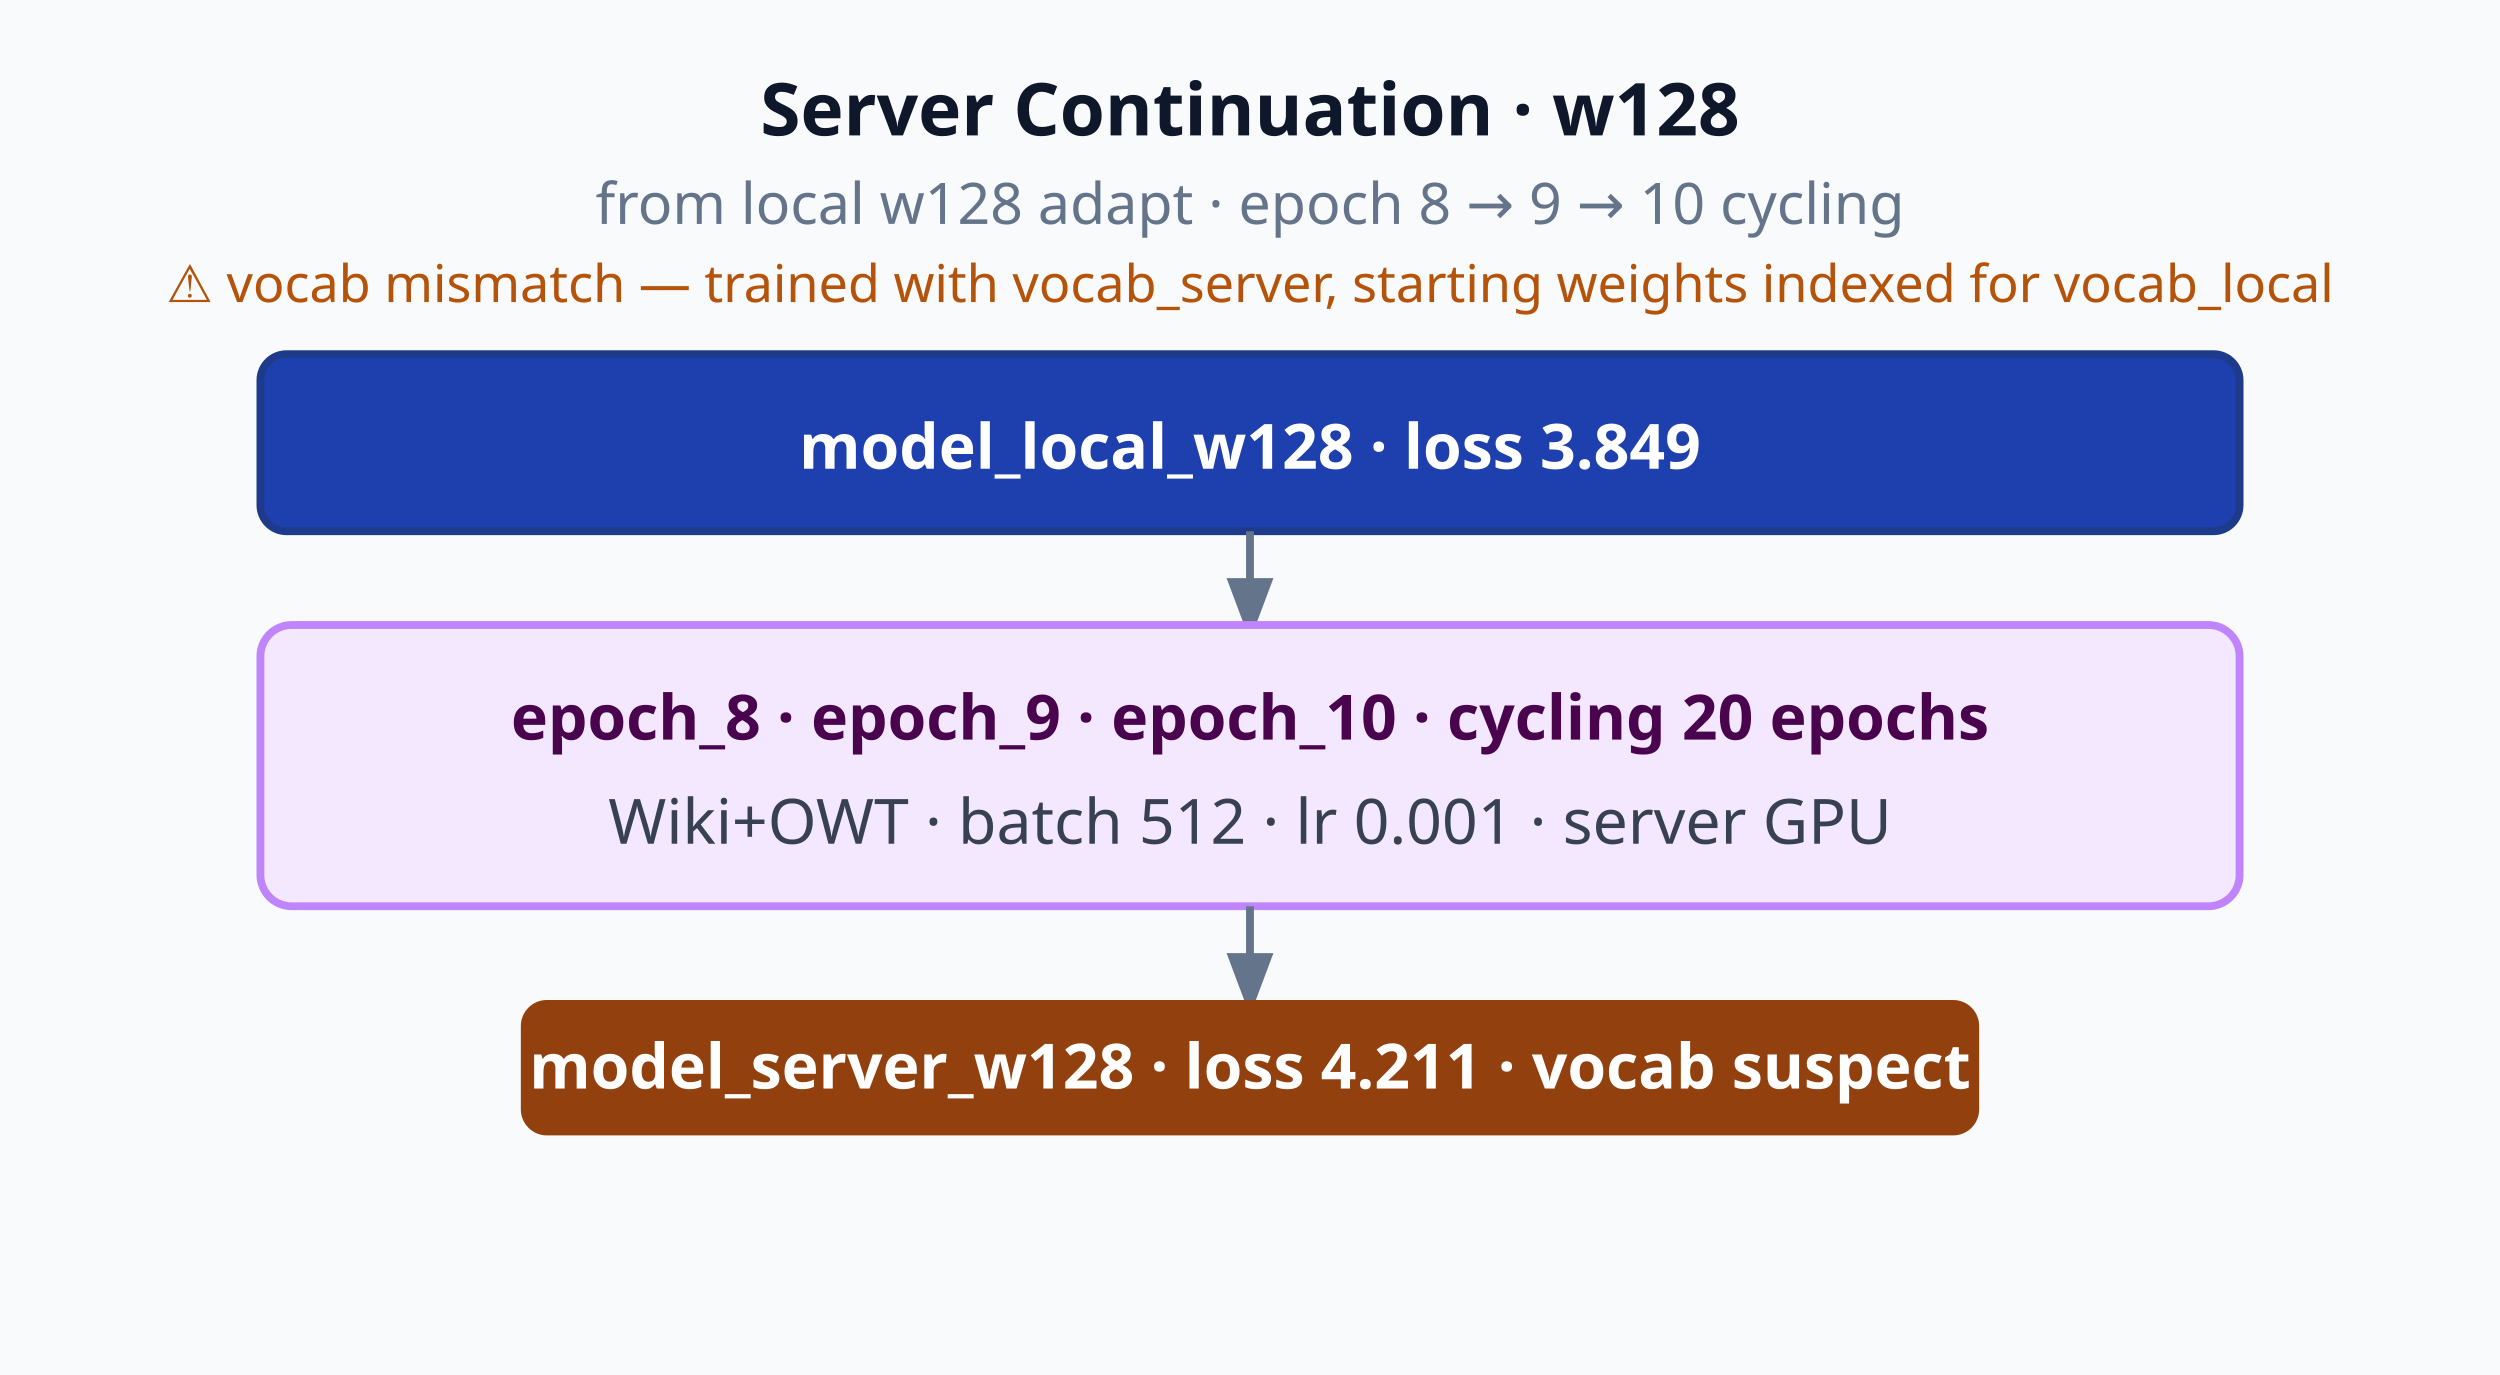
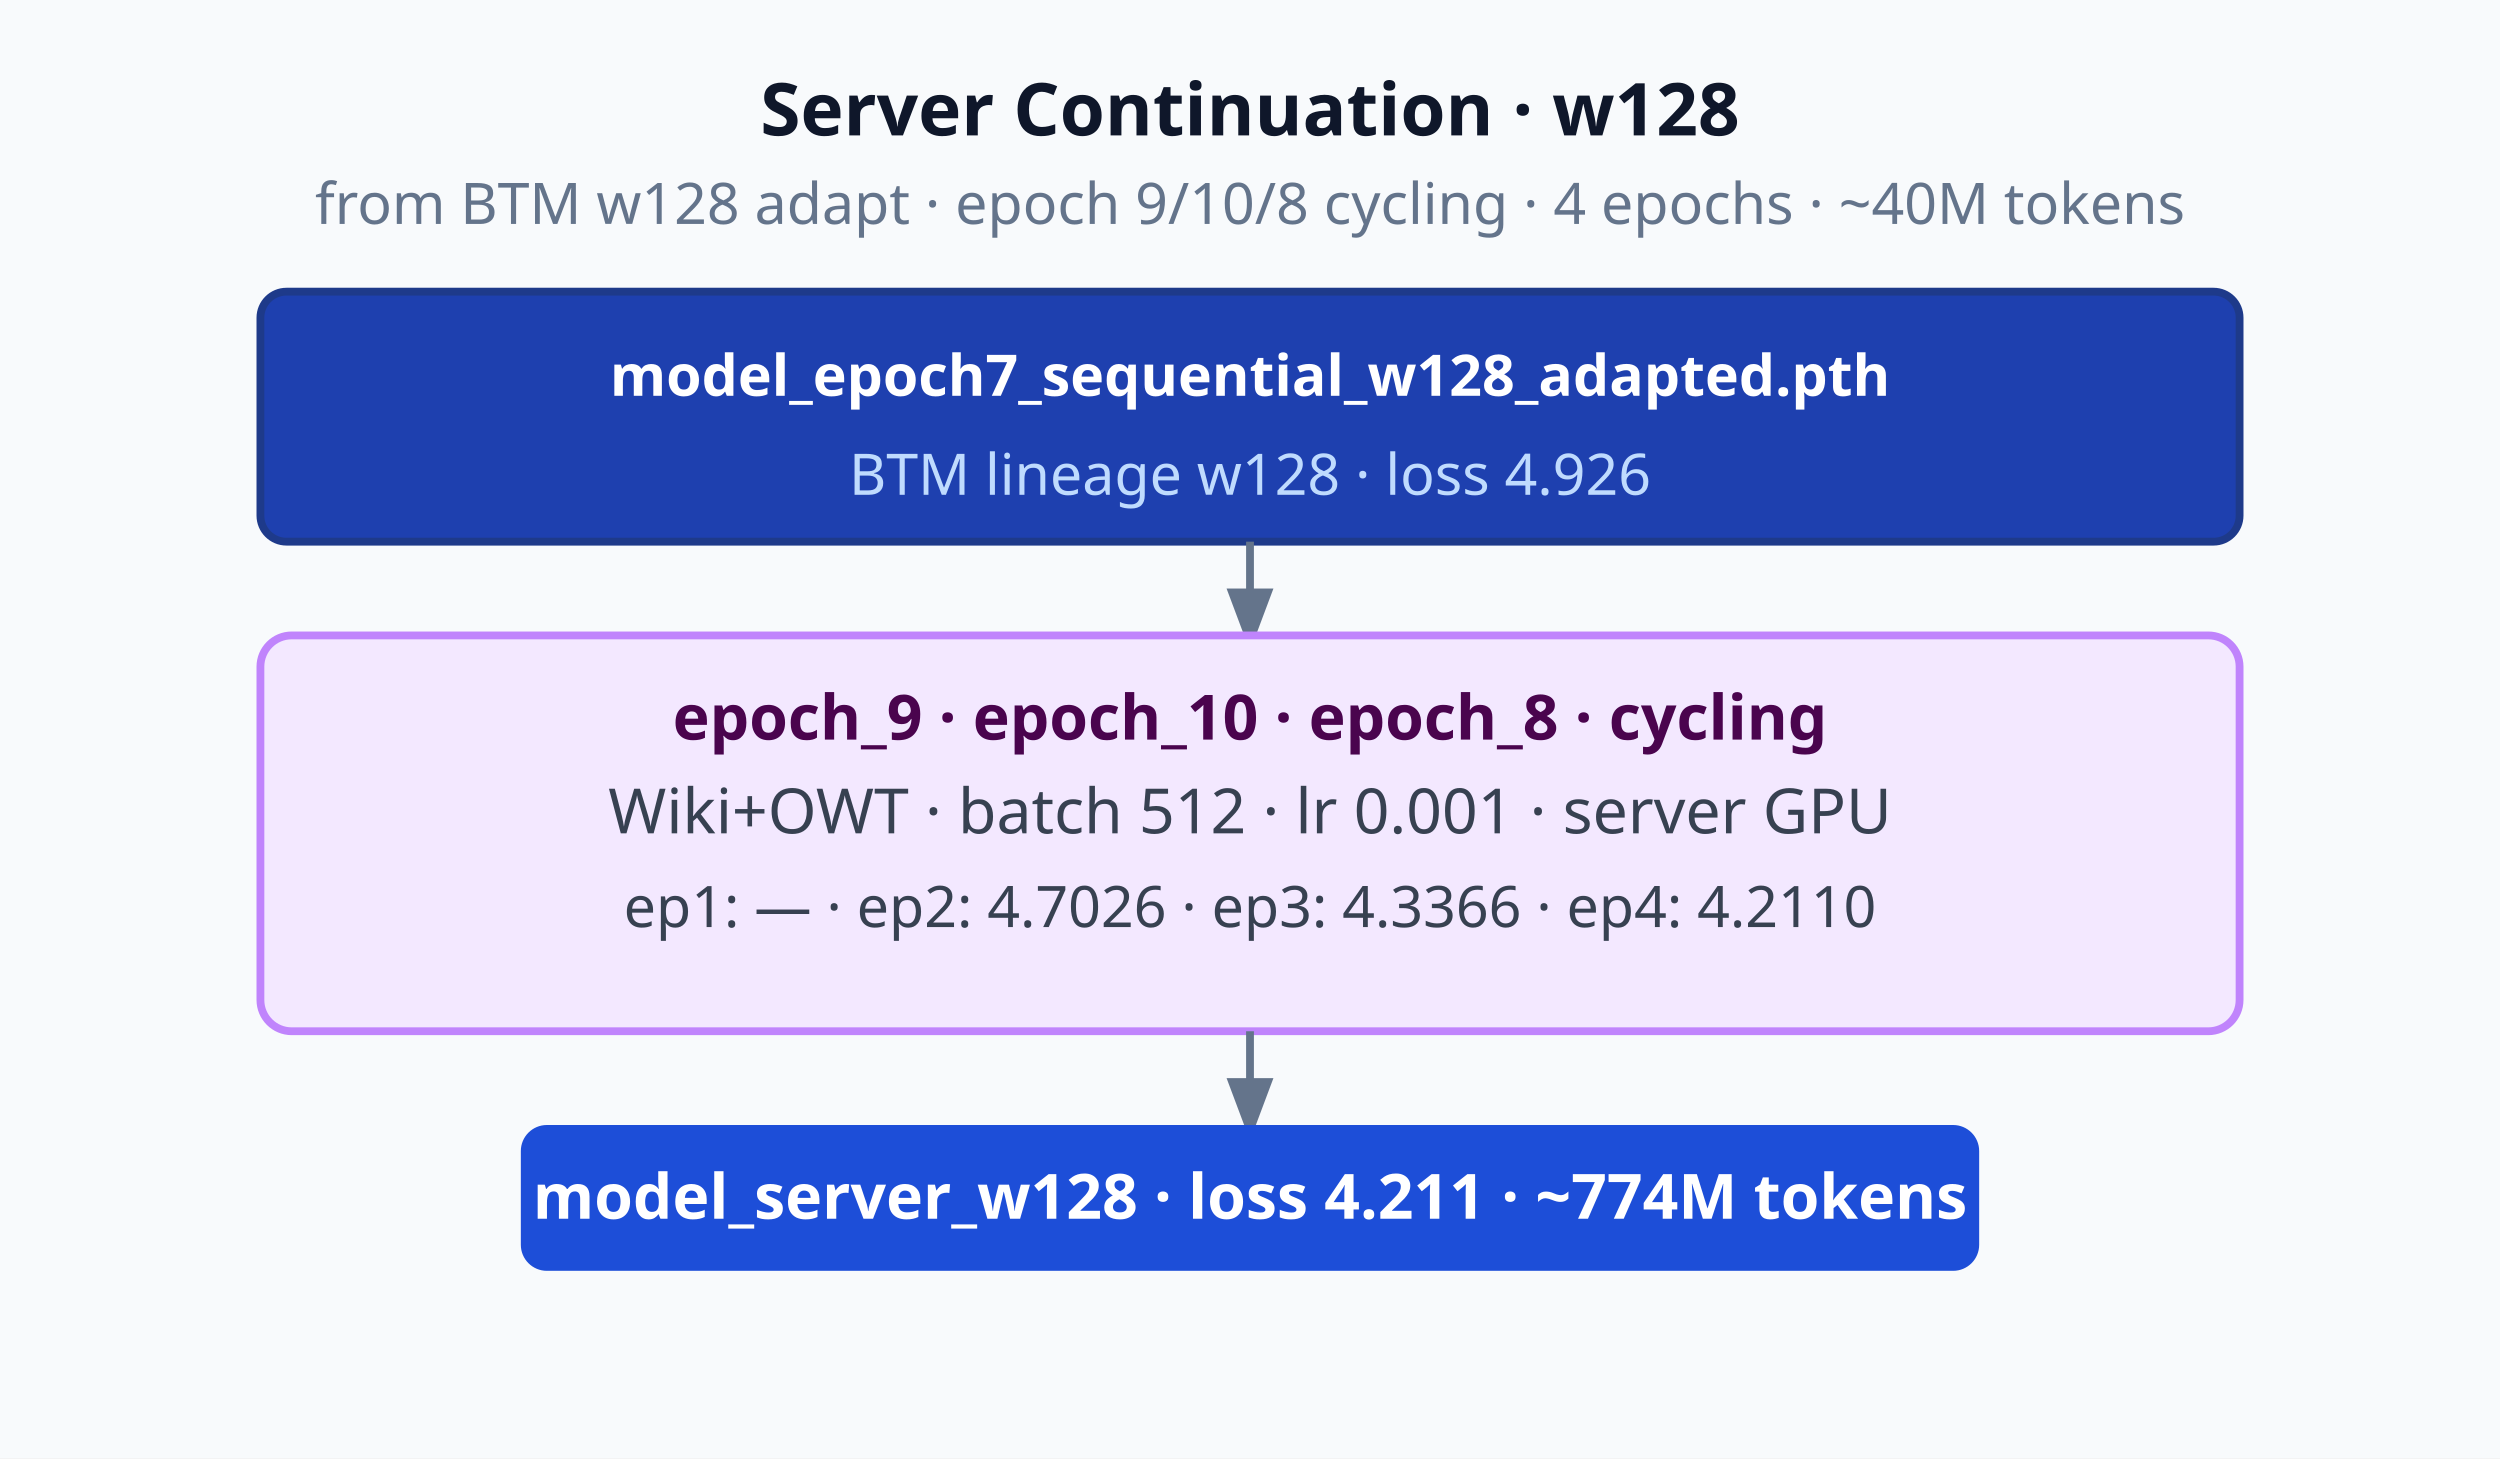
- <svg xmlns="http://www.w3.org/2000/svg" width="480" height="264" font-family="system-ui,sans-serif" font-size="12">
+ <svg xmlns="http://www.w3.org/2000/svg" width="480" height="280" font-family="system-ui,sans-serif" font-size="12">
  <defs>
    <marker id="arr" markerWidth="8" markerHeight="8" refX="6" refY="3" orient="auto">
      <path d="M0,0 L0,6 L8,3 z" fill="#64748b" />
    </marker>
  </defs>
-   <rect width="480" height="264" fill="#f8fafc" />
+   <rect width="480" height="280" fill="#f8fafc" />
  <text x="240" y="26" text-anchor="middle" font-size="14" font-weight="bold" fill="#0f172a">Server Continuation · w128</text>
-   <text x="240" y="43" text-anchor="middle" font-size="11" fill="#64748b">from local w128 adapt · epoch 8 → 9 → 10 cycling</text>
-   <text x="240" y="58" text-anchor="middle" font-size="10" fill="#b45309">⚠ vocab mismatch — trained with vocab_server, starting weights indexed for vocab_local</text>
-   <rect x="50" y="68" width="380" height="34" rx="5" fill="#1e40af" stroke="#1e3a8a" stroke-width="1.5" />
-   <text x="240" y="90" text-anchor="middle" font-size="12" font-weight="600" fill="white">model_local_w128  ·  loss 3.849</text>
-   <line x1="240" y1="102" x2="240" y2="120" stroke="#64748b" stroke-width="1.5" marker-end="url(#arr)" />
-   <rect x="50" y="120" width="380" height="54" rx="6" fill="#f3e8ff" stroke="#c084fc" stroke-width="1.5" />
-   <text x="240" y="142" text-anchor="middle" font-size="12" font-weight="600" fill="#4a044e">epoch_8 · epoch_9 · epoch_10  ·  cycling 20 epochs</text>
-   <text x="240" y="162" text-anchor="middle" fill="#374151">Wiki+OWT · batch 512 · lr 0.001 · server GPU</text>
-   <line x1="240" y1="174" x2="240" y2="192" stroke="#64748b" stroke-width="1.5" marker-end="url(#arr)" />
-   <rect x="100" y="192" width="280" height="26" rx="5" fill="#92400e" />
-   <text x="240" y="209" text-anchor="middle" font-size="12" font-weight="bold" fill="white">model_server_w128  ·  loss 4.211  ·  vocab suspect</text>
+   <text x="240" y="43" text-anchor="middle" font-size="11" fill="#64748b">from BTM w128 adapt · epoch 9/10/8 cycling · 4 epochs · ~40M tokens</text>
+   <rect x="50" y="56" width="380" height="48" rx="5" fill="#1e40af" stroke="#1e3a8a" stroke-width="1.5" />
+   <text x="240" y="76" text-anchor="middle" font-size="11" font-weight="600" fill="white">model_epoch7_sequential_w128_adapted.pth</text>
+   <text x="240" y="95" text-anchor="middle" font-size="11" fill="#bfdbfe">BTM lineage w128  ·  loss 4.926</text>
+   <line x1="240" y1="104" x2="240" y2="122" stroke="#64748b" stroke-width="1.5" marker-end="url(#arr)" />
+   <rect x="50" y="122" width="380" height="76" rx="6" fill="#f3e8ff" stroke="#c084fc" stroke-width="1.5" />
+   <text x="240" y="142" text-anchor="middle" font-size="12" font-weight="600" fill="#4a044e">epoch_9 · epoch_10 · epoch_8  ·  cycling</text>
+   <text x="240" y="160" text-anchor="middle" fill="#374151">Wiki+OWT · batch 512 · lr 0.001 · server GPU</text>
+   <text x="240" y="178" text-anchor="middle" font-size="11" fill="#374151">ep1: —  ·  ep2: 4.7026  ·  ep3: 4.3366  ·  ep4: 4.2110</text>
+   <line x1="240" y1="198" x2="240" y2="216" stroke="#64748b" stroke-width="1.5" marker-end="url(#arr)" />
+   <rect x="100" y="216" width="280" height="28" rx="5" fill="#1d4ed8" />
+   <text x="240" y="234" text-anchor="middle" font-size="12" font-weight="bold" fill="white">model_server_w128  ·  loss 4.211  ·  ~774M tokens</text>
</svg>
